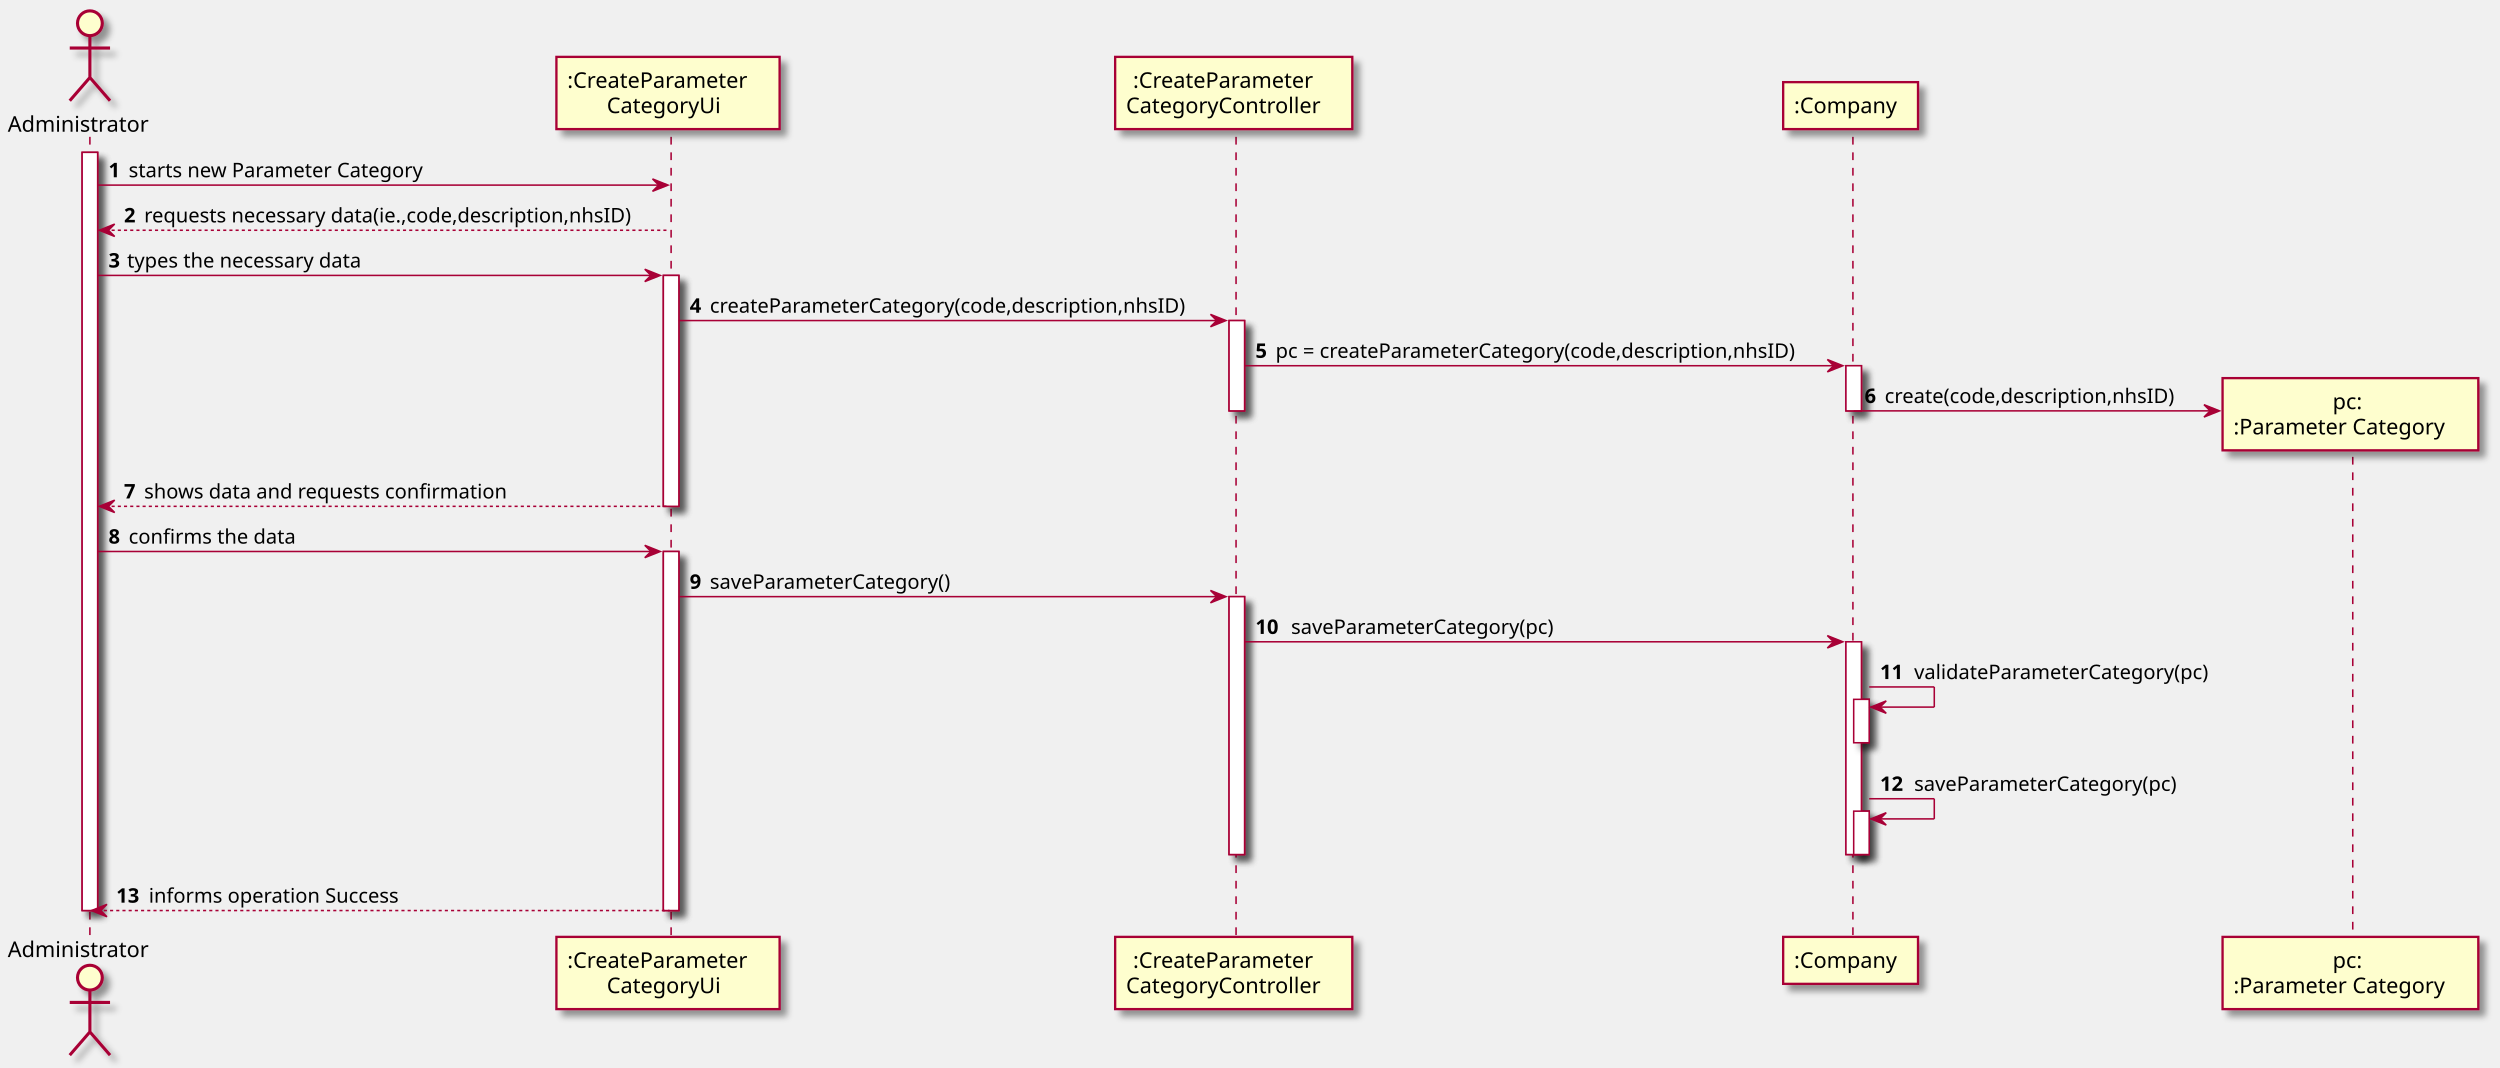
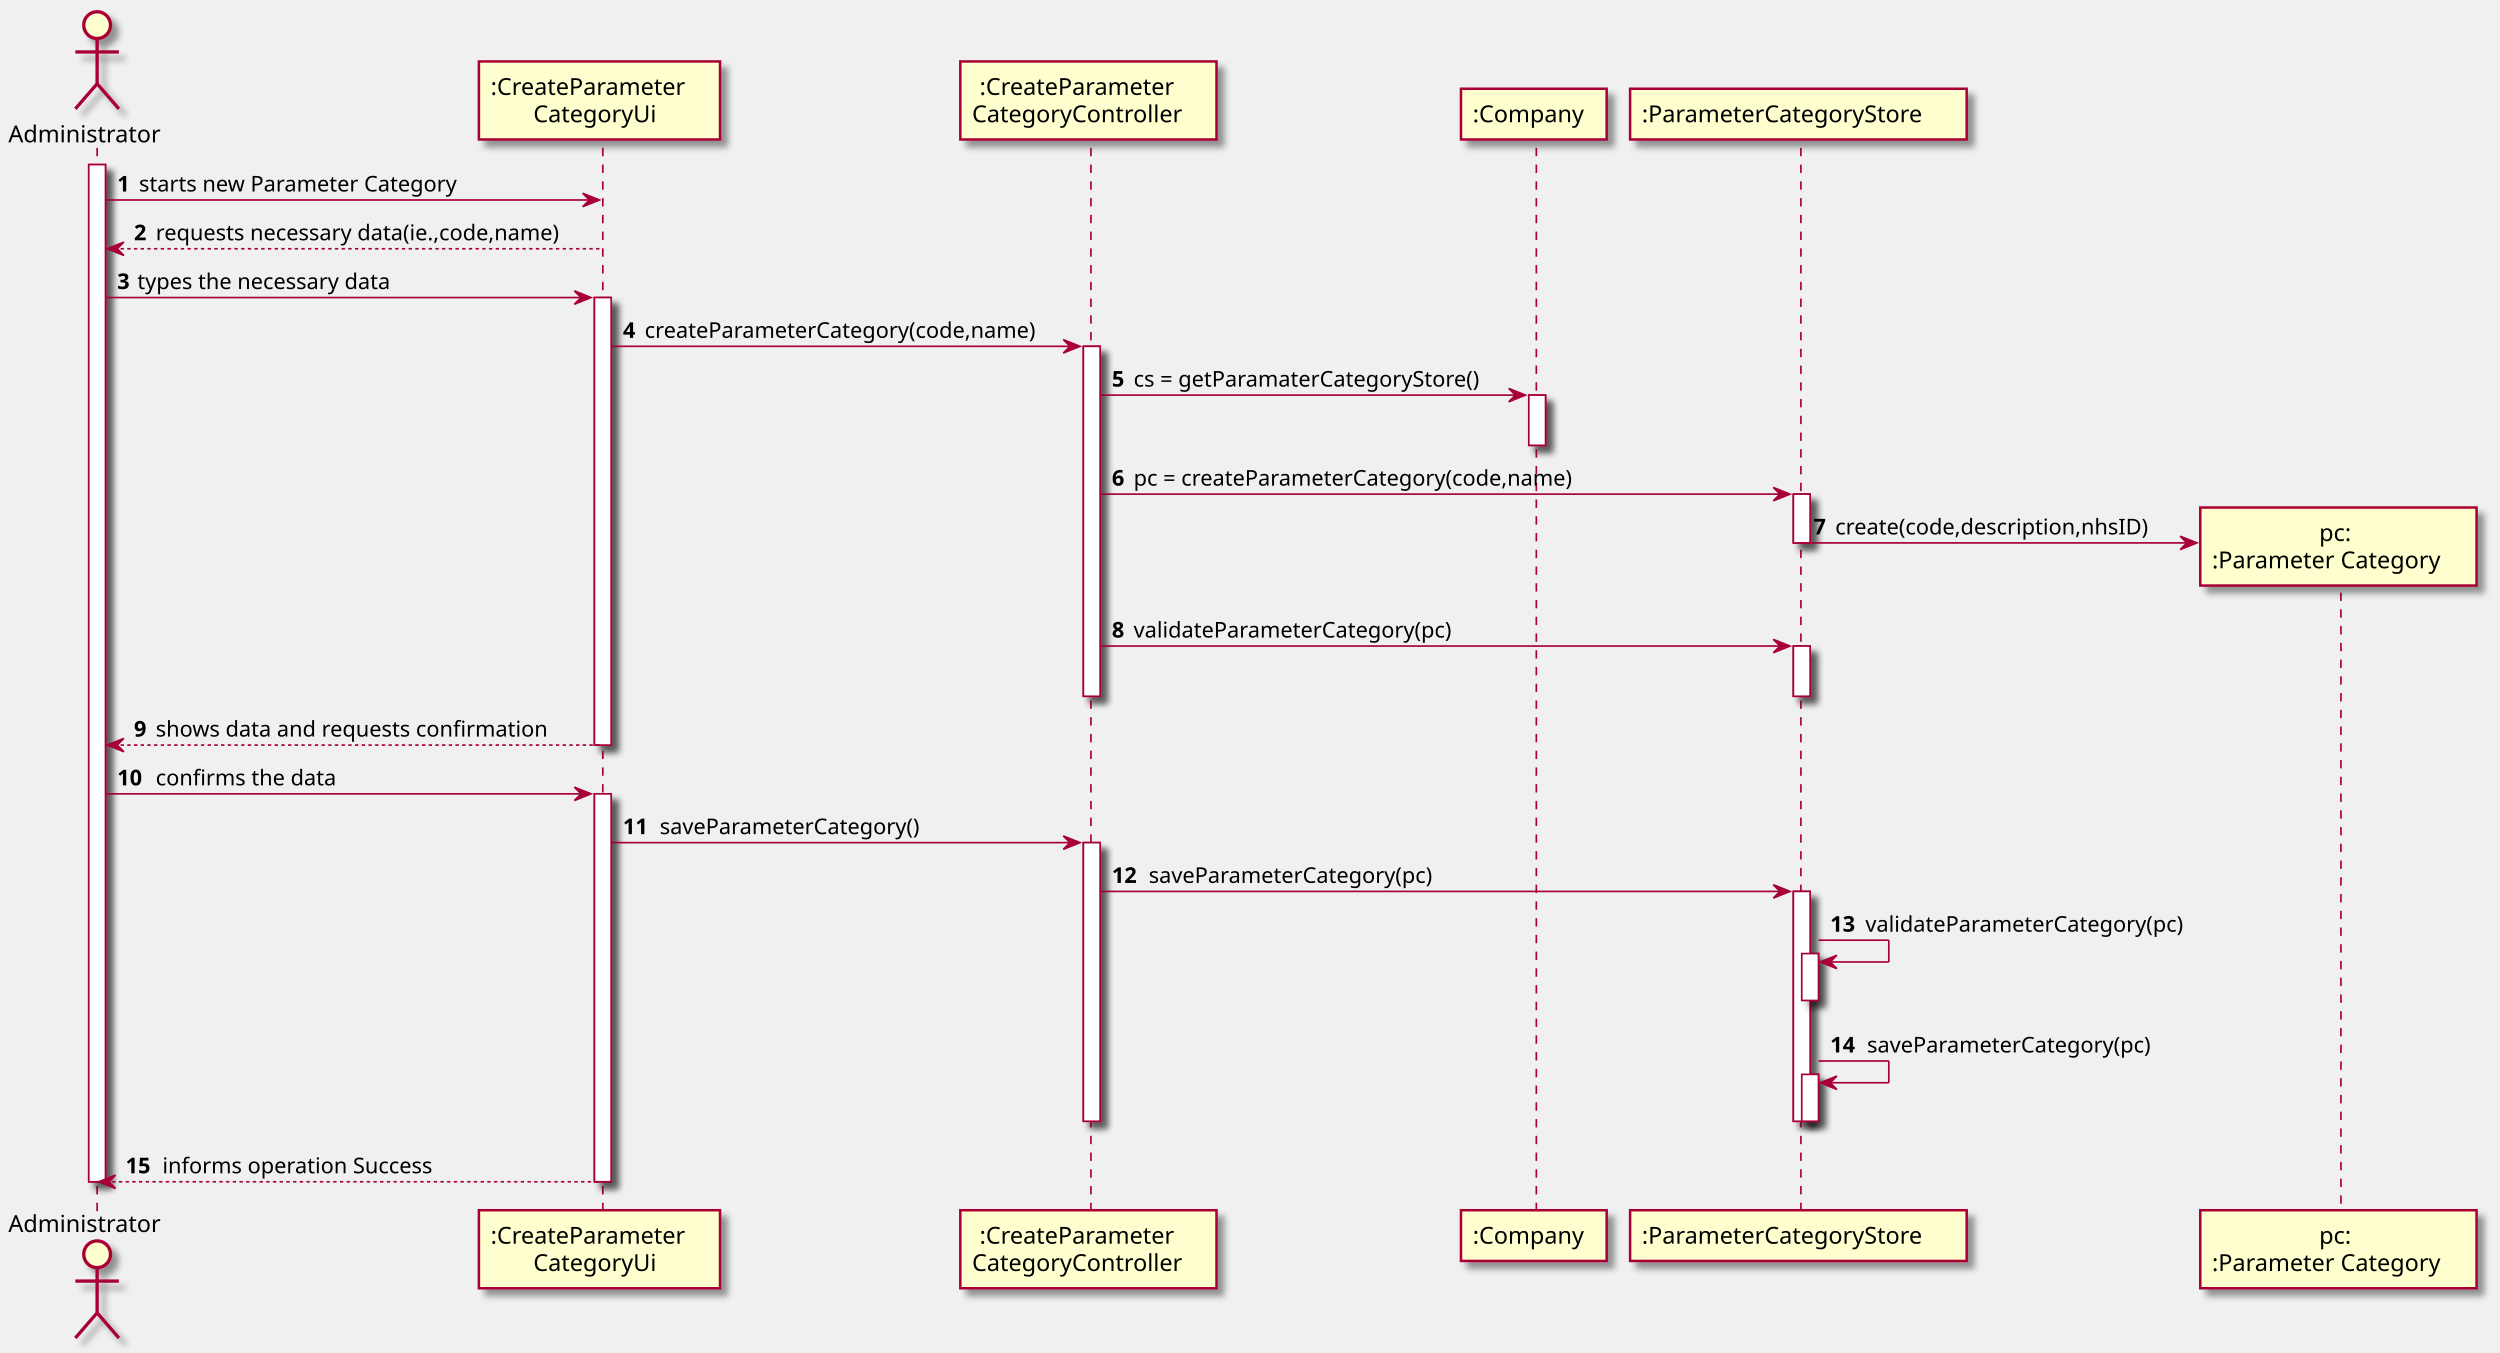
- <svg xmlns="http://www.w3.org/2000/svg" contentScriptType="application/ecmascript" contentStyleType="text/css" height="689px" preserveAspectRatio="none" style="width:1613px;height:689px;background:#FFFFFF;" version="1.1" viewBox="0 0 1613 689" width="1613px" zoomAndPan="magnify">
+ <svg xmlns="http://www.w3.org/2000/svg" contentScriptType="application/ecmascript" contentStyleType="text/css" height="808px" preserveAspectRatio="none" style="width:1493px;height:808px;background:#FFFFFF;" version="1.1" viewBox="0 0 1493 808" width="1493px" zoomAndPan="magnify">
  <defs>
-     <filter height="300%" id="f1xkjzdmbrvgo5" width="300%" x="-1" y="-1">
+     <filter height="300%" id="f1jg6v63fqqbar" width="300%" x="-1" y="-1">
      <feGaussianBlur result="blurOut" stdDeviation="2.0" />
      <feColorMatrix in="blurOut" result="blurOut2" type="matrix" values="0 0 0 0 0 0 0 0 0 0 0 0 0 0 0 0 0 0 .4 0" />
      <feOffset dx="4.0" dy="4.0" in="blurOut2" result="blurOut3" />
      <feBlend in="SourceGraphic" in2="blurOut3" mode="normal" />
    </filter>
  </defs>
  <g>
-     <rect fill="#FFFFFF" filter="url(#f1xkjzdmbrvgo5)" height="489.188" style="stroke:#A80036;stroke-width:1.0;" width="10" x="53" y="98.297" />
-     <rect fill="#FFFFFF" filter="url(#f1xkjzdmbrvgo5)" height="148.992" style="stroke:#A80036;stroke-width:1.0;" width="10" x="428" y="177.695" />
-     <rect fill="#FFFFFF" filter="url(#f1xkjzdmbrvgo5)" height="231.664" style="stroke:#A80036;stroke-width:1.0;" width="10" x="428" y="355.82" />
-     <rect fill="#FFFFFF" filter="url(#f1xkjzdmbrvgo5)" height="58.266" style="stroke:#A80036;stroke-width:1.0;" width="10" x="793" y="206.828" />
-     <rect fill="#FFFFFF" filter="url(#f1xkjzdmbrvgo5)" height="166.398" style="stroke:#A80036;stroke-width:1.0;" width="10" x="793" y="384.953" />
-     <rect fill="#FFFFFF" filter="url(#f1xkjzdmbrvgo5)" height="29.133" style="stroke:#A80036;stroke-width:1.0;" width="10" x="1191" y="235.961" />
-     <rect fill="#FFFFFF" filter="url(#f1xkjzdmbrvgo5)" height="137.266" style="stroke:#A80036;stroke-width:1.0;" width="10" x="1191" y="414.086" />
-     <rect fill="#FFFFFF" filter="url(#f1xkjzdmbrvgo5)" height="28" style="stroke:#A80036;stroke-width:1.0;" width="10" x="1196" y="451.219" />
-     <rect fill="#FFFFFF" filter="url(#f1xkjzdmbrvgo5)" height="28" style="stroke:#A80036;stroke-width:1.0;" width="10" x="1196" y="523.352" />
-     <line style="stroke:#A80036;stroke-width:1.0;stroke-dasharray:5.0,5.0;" x1="58" x2="58" y1="88.297" y2="605.484" />
-     <line style="stroke:#A80036;stroke-width:1.0;stroke-dasharray:5.0,5.0;" x1="433" x2="433" y1="88.297" y2="605.484" />
-     <line style="stroke:#A80036;stroke-width:1.0;stroke-dasharray:5.0,5.0;" x1="797.5" x2="797.5" y1="88.297" y2="605.484" />
-     <line style="stroke:#A80036;stroke-width:1.0;stroke-dasharray:5.0,5.0;" x1="1195.5" x2="1195.5" y1="88.297" y2="605.484" />
-     <line style="stroke:#A80036;stroke-width:1.0;stroke-dasharray:5.0,5.0;" x1="1518" x2="1518" y1="284.758" y2="605.484" />
+     <rect fill="#FFFFFF" filter="url(#f1jg6v63fqqbar)" height="607.453" style="stroke:#A80036;stroke-width:1.0;" width="10" x="53" y="98.297" />
+     <rect fill="#FFFFFF" filter="url(#f1jg6v63fqqbar)" height="267.258" style="stroke:#A80036;stroke-width:1.0;" width="10" x="355" y="177.695" />
+     <rect fill="#FFFFFF" filter="url(#f1jg6v63fqqbar)" height="231.664" style="stroke:#A80036;stroke-width:1.0;" width="10" x="355" y="474.086" />
+     <rect fill="#FFFFFF" filter="url(#f1jg6v63fqqbar)" height="208.992" style="stroke:#A80036;stroke-width:1.0;" width="10" x="647" y="206.828" />
+     <rect fill="#FFFFFF" filter="url(#f1jg6v63fqqbar)" height="166.398" style="stroke:#A80036;stroke-width:1.0;" width="10" x="647" y="503.219" />
+     <rect fill="#FFFFFF" filter="url(#f1jg6v63fqqbar)" height="30" style="stroke:#A80036;stroke-width:1.0;" width="10" x="913" y="235.961" />
+     <rect fill="#FFFFFF" filter="url(#f1jg6v63fqqbar)" height="29.133" style="stroke:#A80036;stroke-width:1.0;" width="10" x="1071" y="295.094" />
+     <rect fill="#FFFFFF" filter="url(#f1jg6v63fqqbar)" height="30" style="stroke:#A80036;stroke-width:1.0;" width="10" x="1071" y="385.82" />
+     <rect fill="#FFFFFF" filter="url(#f1jg6v63fqqbar)" height="137.266" style="stroke:#A80036;stroke-width:1.0;" width="10" x="1071" y="532.352" />
+     <rect fill="#FFFFFF" filter="url(#f1jg6v63fqqbar)" height="28" style="stroke:#A80036;stroke-width:1.0;" width="10" x="1076" y="569.484" />
+     <rect fill="#FFFFFF" filter="url(#f1jg6v63fqqbar)" height="28" style="stroke:#A80036;stroke-width:1.0;" width="10" x="1076" y="641.617" />
+     <line style="stroke:#A80036;stroke-width:1.0;stroke-dasharray:5.0,5.0;" x1="58" x2="58" y1="88.297" y2="723.75" />
+     <line style="stroke:#A80036;stroke-width:1.0;stroke-dasharray:5.0,5.0;" x1="360" x2="360" y1="88.297" y2="723.75" />
+     <line style="stroke:#A80036;stroke-width:1.0;stroke-dasharray:5.0,5.0;" x1="651.5" x2="651.5" y1="88.297" y2="723.75" />
+     <line style="stroke:#A80036;stroke-width:1.0;stroke-dasharray:5.0,5.0;" x1="917.5" x2="917.5" y1="88.297" y2="723.75" />
+     <line style="stroke:#A80036;stroke-width:1.0;stroke-dasharray:5.0,5.0;" x1="1075.5" x2="1075.5" y1="88.297" y2="723.75" />
+     <line style="stroke:#A80036;stroke-width:1.0;stroke-dasharray:5.0,5.0;" x1="1398" x2="1398" y1="343.891" y2="723.75" />
    <text fill="#000000" font-family="sans-serif" font-size="14" lengthAdjust="spacing" textLength="100" x="5" y="84.995">Administrator</text>
-     <ellipse cx="58" cy="15" fill="#FEFECE" filter="url(#f1xkjzdmbrvgo5)" rx="8" ry="8" style="stroke:#A80036;stroke-width:2.0;" />
-     <path d="M58,23 L58,50 M45,31 L71,31 M58,50 L45,65 M58,50 L71,65 " fill="none" filter="url(#f1xkjzdmbrvgo5)" style="stroke:#A80036;stroke-width:2.0;" />
-     <text fill="#000000" font-family="sans-serif" font-size="14" lengthAdjust="spacing" textLength="100" x="5" y="617.48">Administrator</text>
-     <ellipse cx="58" cy="630.781" fill="#FEFECE" filter="url(#f1xkjzdmbrvgo5)" rx="8" ry="8" style="stroke:#A80036;stroke-width:2.0;" />
-     <path d="M58,638.781 L58,665.781 M45,646.781 L71,646.781 M58,665.781 L45,680.781 M58,665.781 L71,680.781 " fill="none" filter="url(#f1xkjzdmbrvgo5)" style="stroke:#A80036;stroke-width:2.0;" />
-     <rect fill="#FEFECE" filter="url(#f1xkjzdmbrvgo5)" height="46.594" style="stroke:#A80036;stroke-width:1.5;" width="144" x="359" y="36.703" />
-     <text fill="#000000" font-family="sans-serif" font-size="14" lengthAdjust="spacing" textLength="130" x="366" y="56.698">:CreateParameter</text>
-     <text fill="#000000" font-family="sans-serif" font-size="14" lengthAdjust="spacing" textLength="79" x="391.5" y="72.995">CategoryUi</text>
-     <rect fill="#FEFECE" filter="url(#f1xkjzdmbrvgo5)" height="46.594" style="stroke:#A80036;stroke-width:1.5;" width="144" x="359" y="604.484" />
-     <text fill="#000000" font-family="sans-serif" font-size="14" lengthAdjust="spacing" textLength="130" x="366" y="624.48">:CreateParameter</text>
-     <text fill="#000000" font-family="sans-serif" font-size="14" lengthAdjust="spacing" textLength="79" x="391.5" y="640.776">CategoryUi</text>
-     <rect fill="#FEFECE" filter="url(#f1xkjzdmbrvgo5)" height="46.594" style="stroke:#A80036;stroke-width:1.5;" width="153" x="719.5" y="36.703" />
-     <text fill="#000000" font-family="sans-serif" font-size="14" lengthAdjust="spacing" textLength="130" x="731" y="56.698">:CreateParameter</text>
-     <text fill="#000000" font-family="sans-serif" font-size="14" lengthAdjust="spacing" textLength="139" x="726.5" y="72.995">CategoryController</text>
-     <rect fill="#FEFECE" filter="url(#f1xkjzdmbrvgo5)" height="46.594" style="stroke:#A80036;stroke-width:1.5;" width="153" x="719.5" y="604.484" />
-     <text fill="#000000" font-family="sans-serif" font-size="14" lengthAdjust="spacing" textLength="130" x="731" y="624.48">:CreateParameter</text>
-     <text fill="#000000" font-family="sans-serif" font-size="14" lengthAdjust="spacing" textLength="139" x="726.5" y="640.776">CategoryController</text>
-     <rect fill="#FEFECE" filter="url(#f1xkjzdmbrvgo5)" height="30.297" style="stroke:#A80036;stroke-width:1.5;" width="87" x="1150.5" y="53" />
-     <text fill="#000000" font-family="sans-serif" font-size="14" lengthAdjust="spacing" textLength="73" x="1157.5" y="72.995">:Company</text>
-     <rect fill="#FEFECE" filter="url(#f1xkjzdmbrvgo5)" height="30.297" style="stroke:#A80036;stroke-width:1.5;" width="87" x="1150.5" y="604.484" />
-     <text fill="#000000" font-family="sans-serif" font-size="14" lengthAdjust="spacing" textLength="73" x="1157.5" y="624.48">:Company</text>
-     <rect fill="#FEFECE" filter="url(#f1xkjzdmbrvgo5)" height="46.594" style="stroke:#A80036;stroke-width:1.5;" width="165" x="1434" y="604.484" />
-     <text fill="#000000" font-family="sans-serif" font-size="14" lengthAdjust="spacing" textLength="23" x="1505" y="624.48">pc:</text>
-     <text fill="#000000" font-family="sans-serif" font-size="14" lengthAdjust="spacing" textLength="151" x="1441" y="640.776">:Parameter Category</text>
-     <rect fill="#FFFFFF" filter="url(#f1xkjzdmbrvgo5)" height="489.188" style="stroke:#A80036;stroke-width:1.0;" width="10" x="53" y="98.297" />
-     <rect fill="#FFFFFF" filter="url(#f1xkjzdmbrvgo5)" height="148.992" style="stroke:#A80036;stroke-width:1.0;" width="10" x="428" y="177.695" />
-     <rect fill="#FFFFFF" filter="url(#f1xkjzdmbrvgo5)" height="231.664" style="stroke:#A80036;stroke-width:1.0;" width="10" x="428" y="355.82" />
-     <rect fill="#FFFFFF" filter="url(#f1xkjzdmbrvgo5)" height="58.266" style="stroke:#A80036;stroke-width:1.0;" width="10" x="793" y="206.828" />
-     <rect fill="#FFFFFF" filter="url(#f1xkjzdmbrvgo5)" height="166.398" style="stroke:#A80036;stroke-width:1.0;" width="10" x="793" y="384.953" />
-     <rect fill="#FFFFFF" filter="url(#f1xkjzdmbrvgo5)" height="29.133" style="stroke:#A80036;stroke-width:1.0;" width="10" x="1191" y="235.961" />
-     <rect fill="#FFFFFF" filter="url(#f1xkjzdmbrvgo5)" height="137.266" style="stroke:#A80036;stroke-width:1.0;" width="10" x="1191" y="414.086" />
-     <rect fill="#FFFFFF" filter="url(#f1xkjzdmbrvgo5)" height="28" style="stroke:#A80036;stroke-width:1.0;" width="10" x="1196" y="451.219" />
-     <rect fill="#FFFFFF" filter="url(#f1xkjzdmbrvgo5)" height="28" style="stroke:#A80036;stroke-width:1.0;" width="10" x="1196" y="523.352" />
-     <polygon fill="#A80036" points="421,115.43,431,119.43,421,123.43,425,119.43" style="stroke:#A80036;stroke-width:1.0;" />
-     <line style="stroke:#A80036;stroke-width:1.0;" x1="63" x2="427" y1="119.43" y2="119.43" />
+     <ellipse cx="58" cy="15" fill="#FEFECE" filter="url(#f1jg6v63fqqbar)" rx="8" ry="8" style="stroke:#A80036;stroke-width:2.0;" />
+     <path d="M58,23 L58,50 M45,31 L71,31 M58,50 L45,65 M58,50 L71,65 " fill="none" filter="url(#f1jg6v63fqqbar)" style="stroke:#A80036;stroke-width:2.0;" />
+     <text fill="#000000" font-family="sans-serif" font-size="14" lengthAdjust="spacing" textLength="100" x="5" y="735.745">Administrator</text>
+     <ellipse cx="58" cy="749.047" fill="#FEFECE" filter="url(#f1jg6v63fqqbar)" rx="8" ry="8" style="stroke:#A80036;stroke-width:2.0;" />
+     <path d="M58,757.047 L58,784.047 M45,765.047 L71,765.047 M58,784.047 L45,799.047 M58,784.047 L71,799.047 " fill="none" filter="url(#f1jg6v63fqqbar)" style="stroke:#A80036;stroke-width:2.0;" />
+     <rect fill="#FEFECE" filter="url(#f1jg6v63fqqbar)" height="46.594" style="stroke:#A80036;stroke-width:1.5;" width="144" x="286" y="36.703" />
+     <text fill="#000000" font-family="sans-serif" font-size="14" lengthAdjust="spacing" textLength="130" x="293" y="56.698">:CreateParameter</text>
+     <text fill="#000000" font-family="sans-serif" font-size="14" lengthAdjust="spacing" textLength="79" x="318.5" y="72.995">CategoryUi</text>
+     <rect fill="#FEFECE" filter="url(#f1jg6v63fqqbar)" height="46.594" style="stroke:#A80036;stroke-width:1.5;" width="144" x="286" y="722.75" />
+     <text fill="#000000" font-family="sans-serif" font-size="14" lengthAdjust="spacing" textLength="130" x="293" y="742.745">:CreateParameter</text>
+     <text fill="#000000" font-family="sans-serif" font-size="14" lengthAdjust="spacing" textLength="79" x="318.5" y="759.042">CategoryUi</text>
+     <rect fill="#FEFECE" filter="url(#f1jg6v63fqqbar)" height="46.594" style="stroke:#A80036;stroke-width:1.5;" width="153" x="573.5" y="36.703" />
+     <text fill="#000000" font-family="sans-serif" font-size="14" lengthAdjust="spacing" textLength="130" x="585" y="56.698">:CreateParameter</text>
+     <text fill="#000000" font-family="sans-serif" font-size="14" lengthAdjust="spacing" textLength="139" x="580.5" y="72.995">CategoryController</text>
+     <rect fill="#FEFECE" filter="url(#f1jg6v63fqqbar)" height="46.594" style="stroke:#A80036;stroke-width:1.5;" width="153" x="573.5" y="722.75" />
+     <text fill="#000000" font-family="sans-serif" font-size="14" lengthAdjust="spacing" textLength="130" x="585" y="742.745">:CreateParameter</text>
+     <text fill="#000000" font-family="sans-serif" font-size="14" lengthAdjust="spacing" textLength="139" x="580.5" y="759.042">CategoryController</text>
+     <rect fill="#FEFECE" filter="url(#f1jg6v63fqqbar)" height="30.297" style="stroke:#A80036;stroke-width:1.5;" width="87" x="872.5" y="53" />
+     <text fill="#000000" font-family="sans-serif" font-size="14" lengthAdjust="spacing" textLength="73" x="879.5" y="72.995">:Company</text>
+     <rect fill="#FEFECE" filter="url(#f1jg6v63fqqbar)" height="30.297" style="stroke:#A80036;stroke-width:1.5;" width="87" x="872.5" y="722.75" />
+     <text fill="#000000" font-family="sans-serif" font-size="14" lengthAdjust="spacing" textLength="73" x="879.5" y="742.745">:Company</text>
+     <rect fill="#FEFECE" filter="url(#f1jg6v63fqqbar)" height="30.297" style="stroke:#A80036;stroke-width:1.5;" width="201" x="973.5" y="53" />
+     <text fill="#000000" font-family="sans-serif" font-size="14" lengthAdjust="spacing" textLength="187" x="980.5" y="72.995">:ParameterCategoryStore</text>
+     <rect fill="#FEFECE" filter="url(#f1jg6v63fqqbar)" height="30.297" style="stroke:#A80036;stroke-width:1.5;" width="201" x="973.5" y="722.75" />
+     <text fill="#000000" font-family="sans-serif" font-size="14" lengthAdjust="spacing" textLength="187" x="980.5" y="742.745">:ParameterCategoryStore</text>
+     <rect fill="#FEFECE" filter="url(#f1jg6v63fqqbar)" height="46.594" style="stroke:#A80036;stroke-width:1.5;" width="165" x="1314" y="722.75" />
+     <text fill="#000000" font-family="sans-serif" font-size="14" lengthAdjust="spacing" textLength="23" x="1385" y="742.745">pc:</text>
+     <text fill="#000000" font-family="sans-serif" font-size="14" lengthAdjust="spacing" textLength="151" x="1321" y="759.042">:Parameter Category</text>
+     <rect fill="#FFFFFF" filter="url(#f1jg6v63fqqbar)" height="607.453" style="stroke:#A80036;stroke-width:1.0;" width="10" x="53" y="98.297" />
+     <rect fill="#FFFFFF" filter="url(#f1jg6v63fqqbar)" height="267.258" style="stroke:#A80036;stroke-width:1.0;" width="10" x="355" y="177.695" />
+     <rect fill="#FFFFFF" filter="url(#f1jg6v63fqqbar)" height="231.664" style="stroke:#A80036;stroke-width:1.0;" width="10" x="355" y="474.086" />
+     <rect fill="#FFFFFF" filter="url(#f1jg6v63fqqbar)" height="208.992" style="stroke:#A80036;stroke-width:1.0;" width="10" x="647" y="206.828" />
+     <rect fill="#FFFFFF" filter="url(#f1jg6v63fqqbar)" height="166.398" style="stroke:#A80036;stroke-width:1.0;" width="10" x="647" y="503.219" />
+     <rect fill="#FFFFFF" filter="url(#f1jg6v63fqqbar)" height="30" style="stroke:#A80036;stroke-width:1.0;" width="10" x="913" y="235.961" />
+     <rect fill="#FFFFFF" filter="url(#f1jg6v63fqqbar)" height="29.133" style="stroke:#A80036;stroke-width:1.0;" width="10" x="1071" y="295.094" />
+     <rect fill="#FFFFFF" filter="url(#f1jg6v63fqqbar)" height="30" style="stroke:#A80036;stroke-width:1.0;" width="10" x="1071" y="385.82" />
+     <rect fill="#FFFFFF" filter="url(#f1jg6v63fqqbar)" height="137.266" style="stroke:#A80036;stroke-width:1.0;" width="10" x="1071" y="532.352" />
+     <rect fill="#FFFFFF" filter="url(#f1jg6v63fqqbar)" height="28" style="stroke:#A80036;stroke-width:1.0;" width="10" x="1076" y="569.484" />
+     <rect fill="#FFFFFF" filter="url(#f1jg6v63fqqbar)" height="28" style="stroke:#A80036;stroke-width:1.0;" width="10" x="1076" y="641.617" />
+     <polygon fill="#A80036" points="348,115.43,358,119.43,348,123.43,352,119.43" style="stroke:#A80036;stroke-width:1.0;" />
+     <line style="stroke:#A80036;stroke-width:1.0;" x1="63" x2="354" y1="119.43" y2="119.43" />
    <text fill="#000000" font-family="sans-serif" font-size="13" font-weight="bold" lengthAdjust="spacing" textLength="9" x="70" y="114.364">1</text>
    <text fill="#000000" font-family="sans-serif" font-size="13" lengthAdjust="spacing" textLength="203" x="83" y="114.364">starts new Parameter Category</text>
    <polygon fill="#A80036" points="74,144.562,64,148.562,74,152.562,70,148.562" style="stroke:#A80036;stroke-width:1.0;" />
-     <line style="stroke:#A80036;stroke-width:1.0;stroke-dasharray:2.0,2.0;" x1="68" x2="432" y1="148.562" y2="148.562" />
+     <line style="stroke:#A80036;stroke-width:1.0;stroke-dasharray:2.0,2.0;" x1="68" x2="359" y1="148.562" y2="148.562" />
    <text fill="#000000" font-family="sans-serif" font-size="13" font-weight="bold" lengthAdjust="spacing" textLength="9" x="80" y="143.497">2</text>
-     <text fill="#000000" font-family="sans-serif" font-size="13" lengthAdjust="spacing" textLength="333" x="93" y="143.497">requests necessary data(ie.,code,description,nhsID)</text>
-     <polygon fill="#A80036" points="416,173.695,426,177.695,416,181.695,420,177.695" style="stroke:#A80036;stroke-width:1.0;" />
-     <line style="stroke:#A80036;stroke-width:1.0;" x1="63" x2="422" y1="177.695" y2="177.695" />
+     <text fill="#000000" font-family="sans-serif" font-size="13" lengthAdjust="spacing" textLength="260" x="93" y="143.497">requests necessary data(ie.,code,name)</text>
+     <polygon fill="#A80036" points="343,173.695,353,177.695,343,181.695,347,177.695" style="stroke:#A80036;stroke-width:1.0;" />
+     <line style="stroke:#A80036;stroke-width:1.0;" x1="63" x2="349" y1="177.695" y2="177.695" />
    <text fill="#000000" font-family="sans-serif" font-size="13" font-weight="bold" lengthAdjust="spacing" textLength="8" x="70" y="172.629">3</text>
    <text fill="#000000" font-family="sans-serif" font-size="13" lengthAdjust="spacing" textLength="164" x="82" y="172.629">types the necessary data</text>
-     <polygon fill="#A80036" points="781,202.828,791,206.828,781,210.828,785,206.828" style="stroke:#A80036;stroke-width:1.0;" />
-     <line style="stroke:#A80036;stroke-width:1.0;" x1="438" x2="787" y1="206.828" y2="206.828" />
-     <text fill="#000000" font-family="sans-serif" font-size="13" font-weight="bold" lengthAdjust="spacing" textLength="9" x="445" y="201.762">4</text>
-     <text fill="#000000" font-family="sans-serif" font-size="13" lengthAdjust="spacing" textLength="323" x="458" y="201.762">createParameterCategory(code,description,nhsID)</text>
-     <polygon fill="#A80036" points="1179,231.961,1189,235.961,1179,239.961,1183,235.961" style="stroke:#A80036;stroke-width:1.0;" />
-     <line style="stroke:#A80036;stroke-width:1.0;" x1="803" x2="1185" y1="235.961" y2="235.961" />
-     <text fill="#000000" font-family="sans-serif" font-size="13" font-weight="bold" lengthAdjust="spacing" textLength="9" x="810" y="230.895">5</text>
-     <text fill="#000000" font-family="sans-serif" font-size="13" lengthAdjust="spacing" textLength="356" x="823" y="230.895">pc = createParameterCategory(code,description,nhsID)</text>
-     <polygon fill="#A80036" points="1422,261.094,1432,265.094,1422,269.094,1426,265.094" style="stroke:#A80036;stroke-width:1.0;" />
-     <line style="stroke:#A80036;stroke-width:1.0;" x1="1196" x2="1428" y1="265.094" y2="265.094" />
-     <text fill="#000000" font-family="sans-serif" font-size="13" font-weight="bold" lengthAdjust="spacing" textLength="9" x="1203" y="260.028">6</text>
-     <text fill="#000000" font-family="sans-serif" font-size="13" lengthAdjust="spacing" textLength="196" x="1216" y="260.028">create(code,description,nhsID)</text>
-     <rect fill="#FEFECE" filter="url(#f1xkjzdmbrvgo5)" height="46.594" style="stroke:#A80036;stroke-width:1.5;" width="165" x="1434" y="243.961" />
-     <text fill="#000000" font-family="sans-serif" font-size="14" lengthAdjust="spacing" textLength="23" x="1505" y="263.956">pc:</text>
-     <text fill="#000000" font-family="sans-serif" font-size="14" lengthAdjust="spacing" textLength="151" x="1441" y="280.253">:Parameter Category</text>
-     <polygon fill="#A80036" points="74,322.688,64,326.688,74,330.688,70,326.688" style="stroke:#A80036;stroke-width:1.0;" />
-     <line style="stroke:#A80036;stroke-width:1.0;stroke-dasharray:2.0,2.0;" x1="68" x2="432" y1="326.688" y2="326.688" />
-     <text fill="#000000" font-family="sans-serif" font-size="13" font-weight="bold" lengthAdjust="spacing" textLength="9" x="80" y="321.622">7</text>
-     <text fill="#000000" font-family="sans-serif" font-size="13" lengthAdjust="spacing" textLength="247" x="93" y="321.622">shows data and requests confirmation</text>
-     <polygon fill="#A80036" points="416,351.82,426,355.82,416,359.82,420,355.82" style="stroke:#A80036;stroke-width:1.0;" />
-     <line style="stroke:#A80036;stroke-width:1.0;" x1="63" x2="422" y1="355.82" y2="355.82" />
-     <text fill="#000000" font-family="sans-serif" font-size="13" font-weight="bold" lengthAdjust="spacing" textLength="9" x="70" y="350.754">8</text>
-     <text fill="#000000" font-family="sans-serif" font-size="13" lengthAdjust="spacing" textLength="114" x="83" y="350.754">confirms the data</text>
-     <polygon fill="#A80036" points="781,380.953,791,384.953,781,388.953,785,384.953" style="stroke:#A80036;stroke-width:1.0;" />
-     <line style="stroke:#A80036;stroke-width:1.0;" x1="438" x2="787" y1="384.953" y2="384.953" />
-     <text fill="#000000" font-family="sans-serif" font-size="13" font-weight="bold" lengthAdjust="spacing" textLength="9" x="445" y="379.887">9</text>
-     <text fill="#000000" font-family="sans-serif" font-size="13" lengthAdjust="spacing" textLength="168" x="458" y="379.887">saveParameterCategory()</text>
-     <polygon fill="#A80036" points="1179,410.086,1189,414.086,1179,418.086,1183,414.086" style="stroke:#A80036;stroke-width:1.0;" />
-     <line style="stroke:#A80036;stroke-width:1.0;" x1="803" x2="1185" y1="414.086" y2="414.086" />
-     <text fill="#000000" font-family="sans-serif" font-size="13" font-weight="bold" lengthAdjust="spacing" textLength="19" x="810" y="409.02">10</text>
-     <text fill="#000000" font-family="sans-serif" font-size="13" lengthAdjust="spacing" textLength="183" x="833" y="409.02">saveParameterCategory(pc)</text>
-     <line style="stroke:#A80036;stroke-width:1.0;" x1="1206" x2="1248" y1="443.219" y2="443.219" />
-     <line style="stroke:#A80036;stroke-width:1.0;" x1="1248" x2="1248" y1="443.219" y2="456.219" />
-     <line style="stroke:#A80036;stroke-width:1.0;" x1="1207" x2="1248" y1="456.219" y2="456.219" />
-     <polygon fill="#A80036" points="1217,452.219,1207,456.219,1217,460.219,1213,456.219" style="stroke:#A80036;stroke-width:1.0;" />
-     <text fill="#000000" font-family="sans-serif" font-size="13" font-weight="bold" lengthAdjust="spacing" textLength="18" x="1213" y="438.153">11</text>
-     <text fill="#000000" font-family="sans-serif" font-size="13" lengthAdjust="spacing" textLength="203" x="1235" y="438.153">validateParameterCategory(pc)</text>
-     <line style="stroke:#A80036;stroke-width:1.0;" x1="1206" x2="1248" y1="515.352" y2="515.352" />
-     <line style="stroke:#A80036;stroke-width:1.0;" x1="1248" x2="1248" y1="515.352" y2="528.352" />
-     <line style="stroke:#A80036;stroke-width:1.0;" x1="1207" x2="1248" y1="528.352" y2="528.352" />
-     <polygon fill="#A80036" points="1217,524.352,1207,528.352,1217,532.352,1213,528.352" style="stroke:#A80036;stroke-width:1.0;" />
-     <text fill="#000000" font-family="sans-serif" font-size="13" font-weight="bold" lengthAdjust="spacing" textLength="18" x="1213" y="510.286">12</text>
-     <text fill="#000000" font-family="sans-serif" font-size="13" lengthAdjust="spacing" textLength="183" x="1235" y="510.286">saveParameterCategory(pc)</text>
-     <polygon fill="#A80036" points="69,583.484,59,587.484,69,591.484,65,587.484" style="stroke:#A80036;stroke-width:1.0;" />
-     <line style="stroke:#A80036;stroke-width:1.0;stroke-dasharray:2.0,2.0;" x1="63" x2="432" y1="587.484" y2="587.484" />
-     <text fill="#000000" font-family="sans-serif" font-size="13" font-weight="bold" lengthAdjust="spacing" textLength="17" x="75" y="582.418">13</text>
-     <text fill="#000000" font-family="sans-serif" font-size="13" lengthAdjust="spacing" textLength="170" x="96" y="582.418">informs operation Success</text>
+     <polygon fill="#A80036" points="635,202.828,645,206.828,635,210.828,639,206.828" style="stroke:#A80036;stroke-width:1.0;" />
+     <line style="stroke:#A80036;stroke-width:1.0;" x1="365" x2="641" y1="206.828" y2="206.828" />
+     <text fill="#000000" font-family="sans-serif" font-size="13" font-weight="bold" lengthAdjust="spacing" textLength="9" x="372" y="201.762">4</text>
+     <text fill="#000000" font-family="sans-serif" font-size="13" lengthAdjust="spacing" textLength="250" x="385" y="201.762">createParameterCategory(code,name)</text>
+     <polygon fill="#A80036" points="901,231.961,911,235.961,901,239.961,905,235.961" style="stroke:#A80036;stroke-width:1.0;" />
+     <line style="stroke:#A80036;stroke-width:1.0;" x1="657" x2="907" y1="235.961" y2="235.961" />
+     <text fill="#000000" font-family="sans-serif" font-size="13" font-weight="bold" lengthAdjust="spacing" textLength="9" x="664" y="230.895">5</text>
+     <text fill="#000000" font-family="sans-serif" font-size="13" lengthAdjust="spacing" textLength="224" x="677" y="230.895">cs = getParamaterCategoryStore()</text>
+     <polygon fill="#A80036" points="1059,291.094,1069,295.094,1059,299.094,1063,295.094" style="stroke:#A80036;stroke-width:1.0;" />
+     <line style="stroke:#A80036;stroke-width:1.0;" x1="657" x2="1065" y1="295.094" y2="295.094" />
+     <text fill="#000000" font-family="sans-serif" font-size="13" font-weight="bold" lengthAdjust="spacing" textLength="9" x="664" y="290.028">6</text>
+     <text fill="#000000" font-family="sans-serif" font-size="13" lengthAdjust="spacing" textLength="283" x="677" y="290.028">pc = createParameterCategory(code,name)</text>
+     <polygon fill="#A80036" points="1302,320.227,1312,324.227,1302,328.227,1306,324.227" style="stroke:#A80036;stroke-width:1.0;" />
+     <line style="stroke:#A80036;stroke-width:1.0;" x1="1076" x2="1308" y1="324.227" y2="324.227" />
+     <text fill="#000000" font-family="sans-serif" font-size="13" font-weight="bold" lengthAdjust="spacing" textLength="9" x="1083" y="319.161">7</text>
+     <text fill="#000000" font-family="sans-serif" font-size="13" lengthAdjust="spacing" textLength="196" x="1096" y="319.161">create(code,description,nhsID)</text>
+     <rect fill="#FEFECE" filter="url(#f1jg6v63fqqbar)" height="46.594" style="stroke:#A80036;stroke-width:1.5;" width="165" x="1314" y="303.094" />
+     <text fill="#000000" font-family="sans-serif" font-size="14" lengthAdjust="spacing" textLength="23" x="1385" y="323.089">pc:</text>
+     <text fill="#000000" font-family="sans-serif" font-size="14" lengthAdjust="spacing" textLength="151" x="1321" y="339.386">:Parameter Category</text>
+     <polygon fill="#A80036" points="1059,381.82,1069,385.82,1059,389.82,1063,385.82" style="stroke:#A80036;stroke-width:1.0;" />
+     <line style="stroke:#A80036;stroke-width:1.0;" x1="657" x2="1065" y1="385.82" y2="385.82" />
+     <text fill="#000000" font-family="sans-serif" font-size="13" font-weight="bold" lengthAdjust="spacing" textLength="9" x="664" y="380.754">8</text>
+     <text fill="#000000" font-family="sans-serif" font-size="13" lengthAdjust="spacing" textLength="203" x="677" y="380.754">validateParameterCategory(pc)</text>
+     <polygon fill="#A80036" points="74,440.953,64,444.953,74,448.953,70,444.953" style="stroke:#A80036;stroke-width:1.0;" />
+     <line style="stroke:#A80036;stroke-width:1.0;stroke-dasharray:2.0,2.0;" x1="68" x2="359" y1="444.953" y2="444.953" />
+     <text fill="#000000" font-family="sans-serif" font-size="13" font-weight="bold" lengthAdjust="spacing" textLength="9" x="80" y="439.887">9</text>
+     <text fill="#000000" font-family="sans-serif" font-size="13" lengthAdjust="spacing" textLength="247" x="93" y="439.887">shows data and requests confirmation</text>
+     <polygon fill="#A80036" points="343,470.086,353,474.086,343,478.086,347,474.086" style="stroke:#A80036;stroke-width:1.0;" />
+     <line style="stroke:#A80036;stroke-width:1.0;" x1="63" x2="349" y1="474.086" y2="474.086" />
+     <text fill="#000000" font-family="sans-serif" font-size="13" font-weight="bold" lengthAdjust="spacing" textLength="19" x="70" y="469.02">10</text>
+     <text fill="#000000" font-family="sans-serif" font-size="13" lengthAdjust="spacing" textLength="114" x="93" y="469.02">confirms the data</text>
+     <polygon fill="#A80036" points="635,499.219,645,503.219,635,507.219,639,503.219" style="stroke:#A80036;stroke-width:1.0;" />
+     <line style="stroke:#A80036;stroke-width:1.0;" x1="365" x2="641" y1="503.219" y2="503.219" />
+     <text fill="#000000" font-family="sans-serif" font-size="13" font-weight="bold" lengthAdjust="spacing" textLength="18" x="372" y="498.153">11</text>
+     <text fill="#000000" font-family="sans-serif" font-size="13" lengthAdjust="spacing" textLength="168" x="394" y="498.153">saveParameterCategory()</text>
+     <polygon fill="#A80036" points="1059,528.352,1069,532.352,1059,536.352,1063,532.352" style="stroke:#A80036;stroke-width:1.0;" />
+     <line style="stroke:#A80036;stroke-width:1.0;" x1="657" x2="1065" y1="532.352" y2="532.352" />
+     <text fill="#000000" font-family="sans-serif" font-size="13" font-weight="bold" lengthAdjust="spacing" textLength="18" x="664" y="527.286">12</text>
+     <text fill="#000000" font-family="sans-serif" font-size="13" lengthAdjust="spacing" textLength="183" x="686" y="527.286">saveParameterCategory(pc)</text>
+     <line style="stroke:#A80036;stroke-width:1.0;" x1="1086" x2="1128" y1="561.484" y2="561.484" />
+     <line style="stroke:#A80036;stroke-width:1.0;" x1="1128" x2="1128" y1="561.484" y2="574.484" />
+     <line style="stroke:#A80036;stroke-width:1.0;" x1="1087" x2="1128" y1="574.484" y2="574.484" />
+     <polygon fill="#A80036" points="1097,570.484,1087,574.484,1097,578.484,1093,574.484" style="stroke:#A80036;stroke-width:1.0;" />
+     <text fill="#000000" font-family="sans-serif" font-size="13" font-weight="bold" lengthAdjust="spacing" textLength="17" x="1093" y="556.418">13</text>
+     <text fill="#000000" font-family="sans-serif" font-size="13" lengthAdjust="spacing" textLength="203" x="1114" y="556.418">validateParameterCategory(pc)</text>
+     <line style="stroke:#A80036;stroke-width:1.0;" x1="1086" x2="1128" y1="633.617" y2="633.617" />
+     <line style="stroke:#A80036;stroke-width:1.0;" x1="1128" x2="1128" y1="633.617" y2="646.617" />
+     <line style="stroke:#A80036;stroke-width:1.0;" x1="1087" x2="1128" y1="646.617" y2="646.617" />
+     <polygon fill="#A80036" points="1097,642.617,1087,646.617,1097,650.617,1093,646.617" style="stroke:#A80036;stroke-width:1.0;" />
+     <text fill="#000000" font-family="sans-serif" font-size="13" font-weight="bold" lengthAdjust="spacing" textLength="18" x="1093" y="628.551">14</text>
+     <text fill="#000000" font-family="sans-serif" font-size="13" lengthAdjust="spacing" textLength="183" x="1115" y="628.551">saveParameterCategory(pc)</text>
+     <polygon fill="#A80036" points="69,701.75,59,705.75,69,709.75,65,705.75" style="stroke:#A80036;stroke-width:1.0;" />
+     <line style="stroke:#A80036;stroke-width:1.0;stroke-dasharray:2.0,2.0;" x1="63" x2="359" y1="705.75" y2="705.75" />
+     <text fill="#000000" font-family="sans-serif" font-size="13" font-weight="bold" lengthAdjust="spacing" textLength="18" x="75" y="700.684">15</text>
+     <text fill="#000000" font-family="sans-serif" font-size="13" lengthAdjust="spacing" textLength="170" x="97" y="700.684">informs operation Success</text>
  </g>
</svg>
